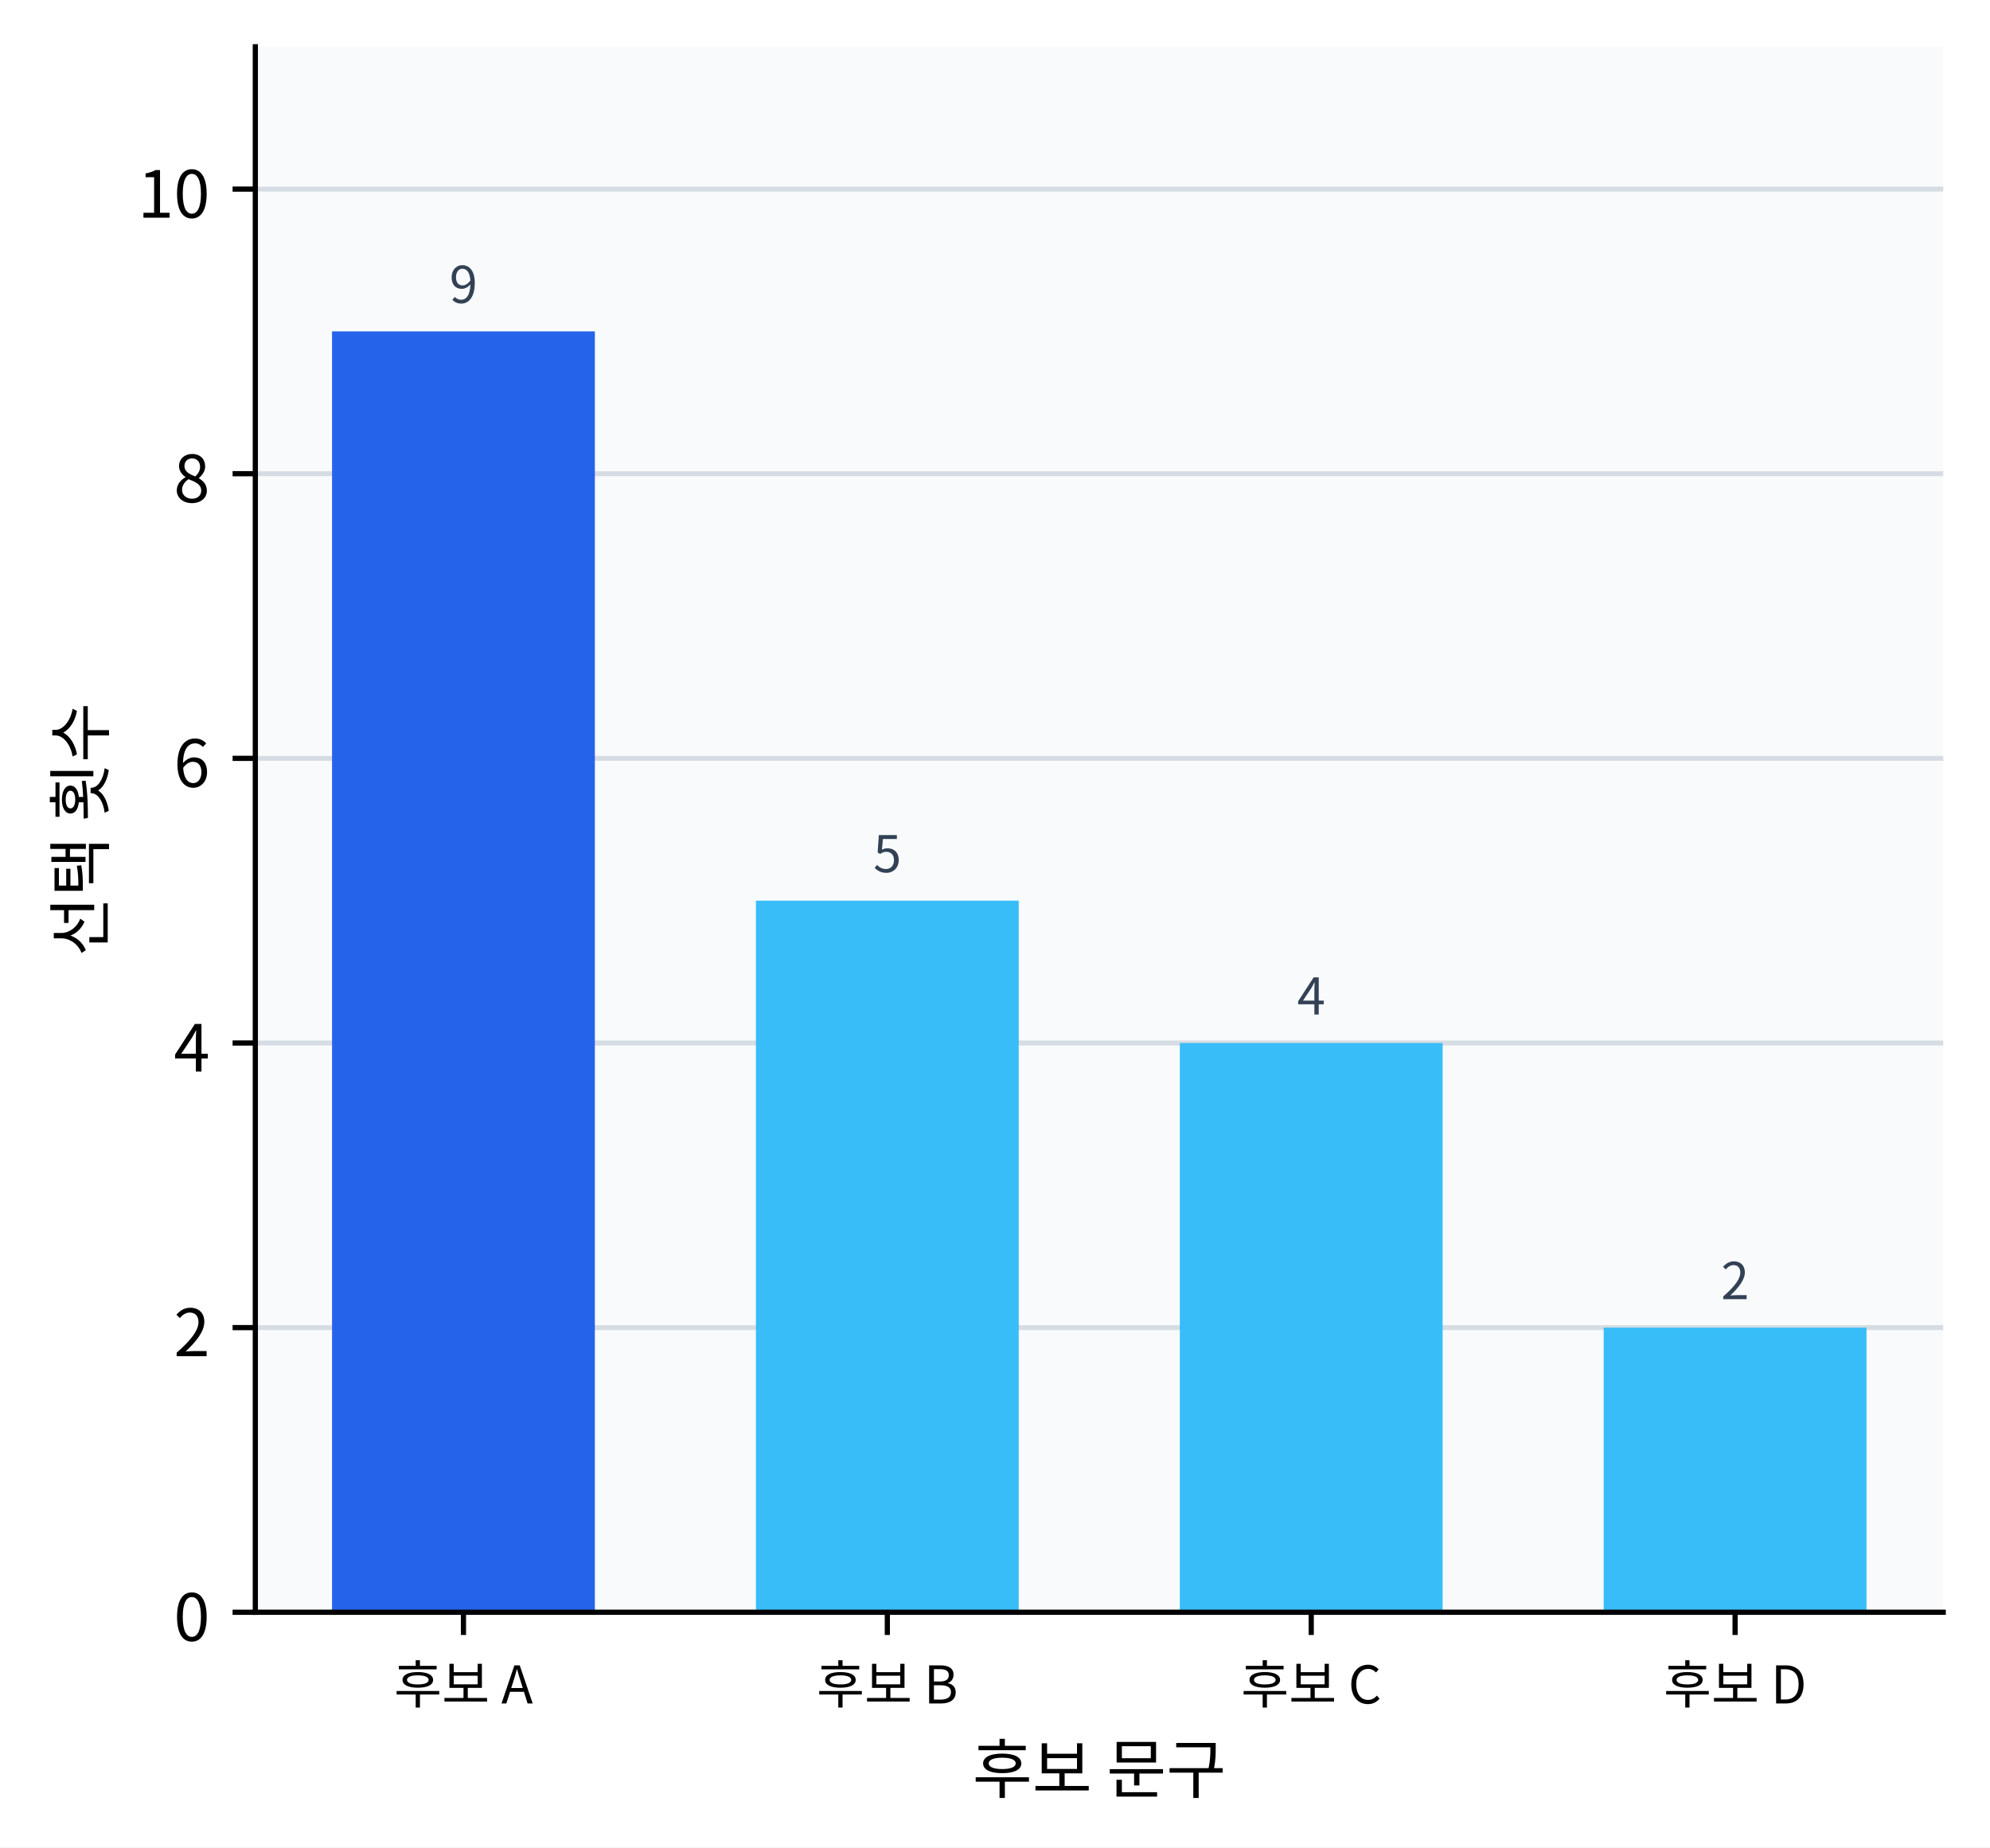
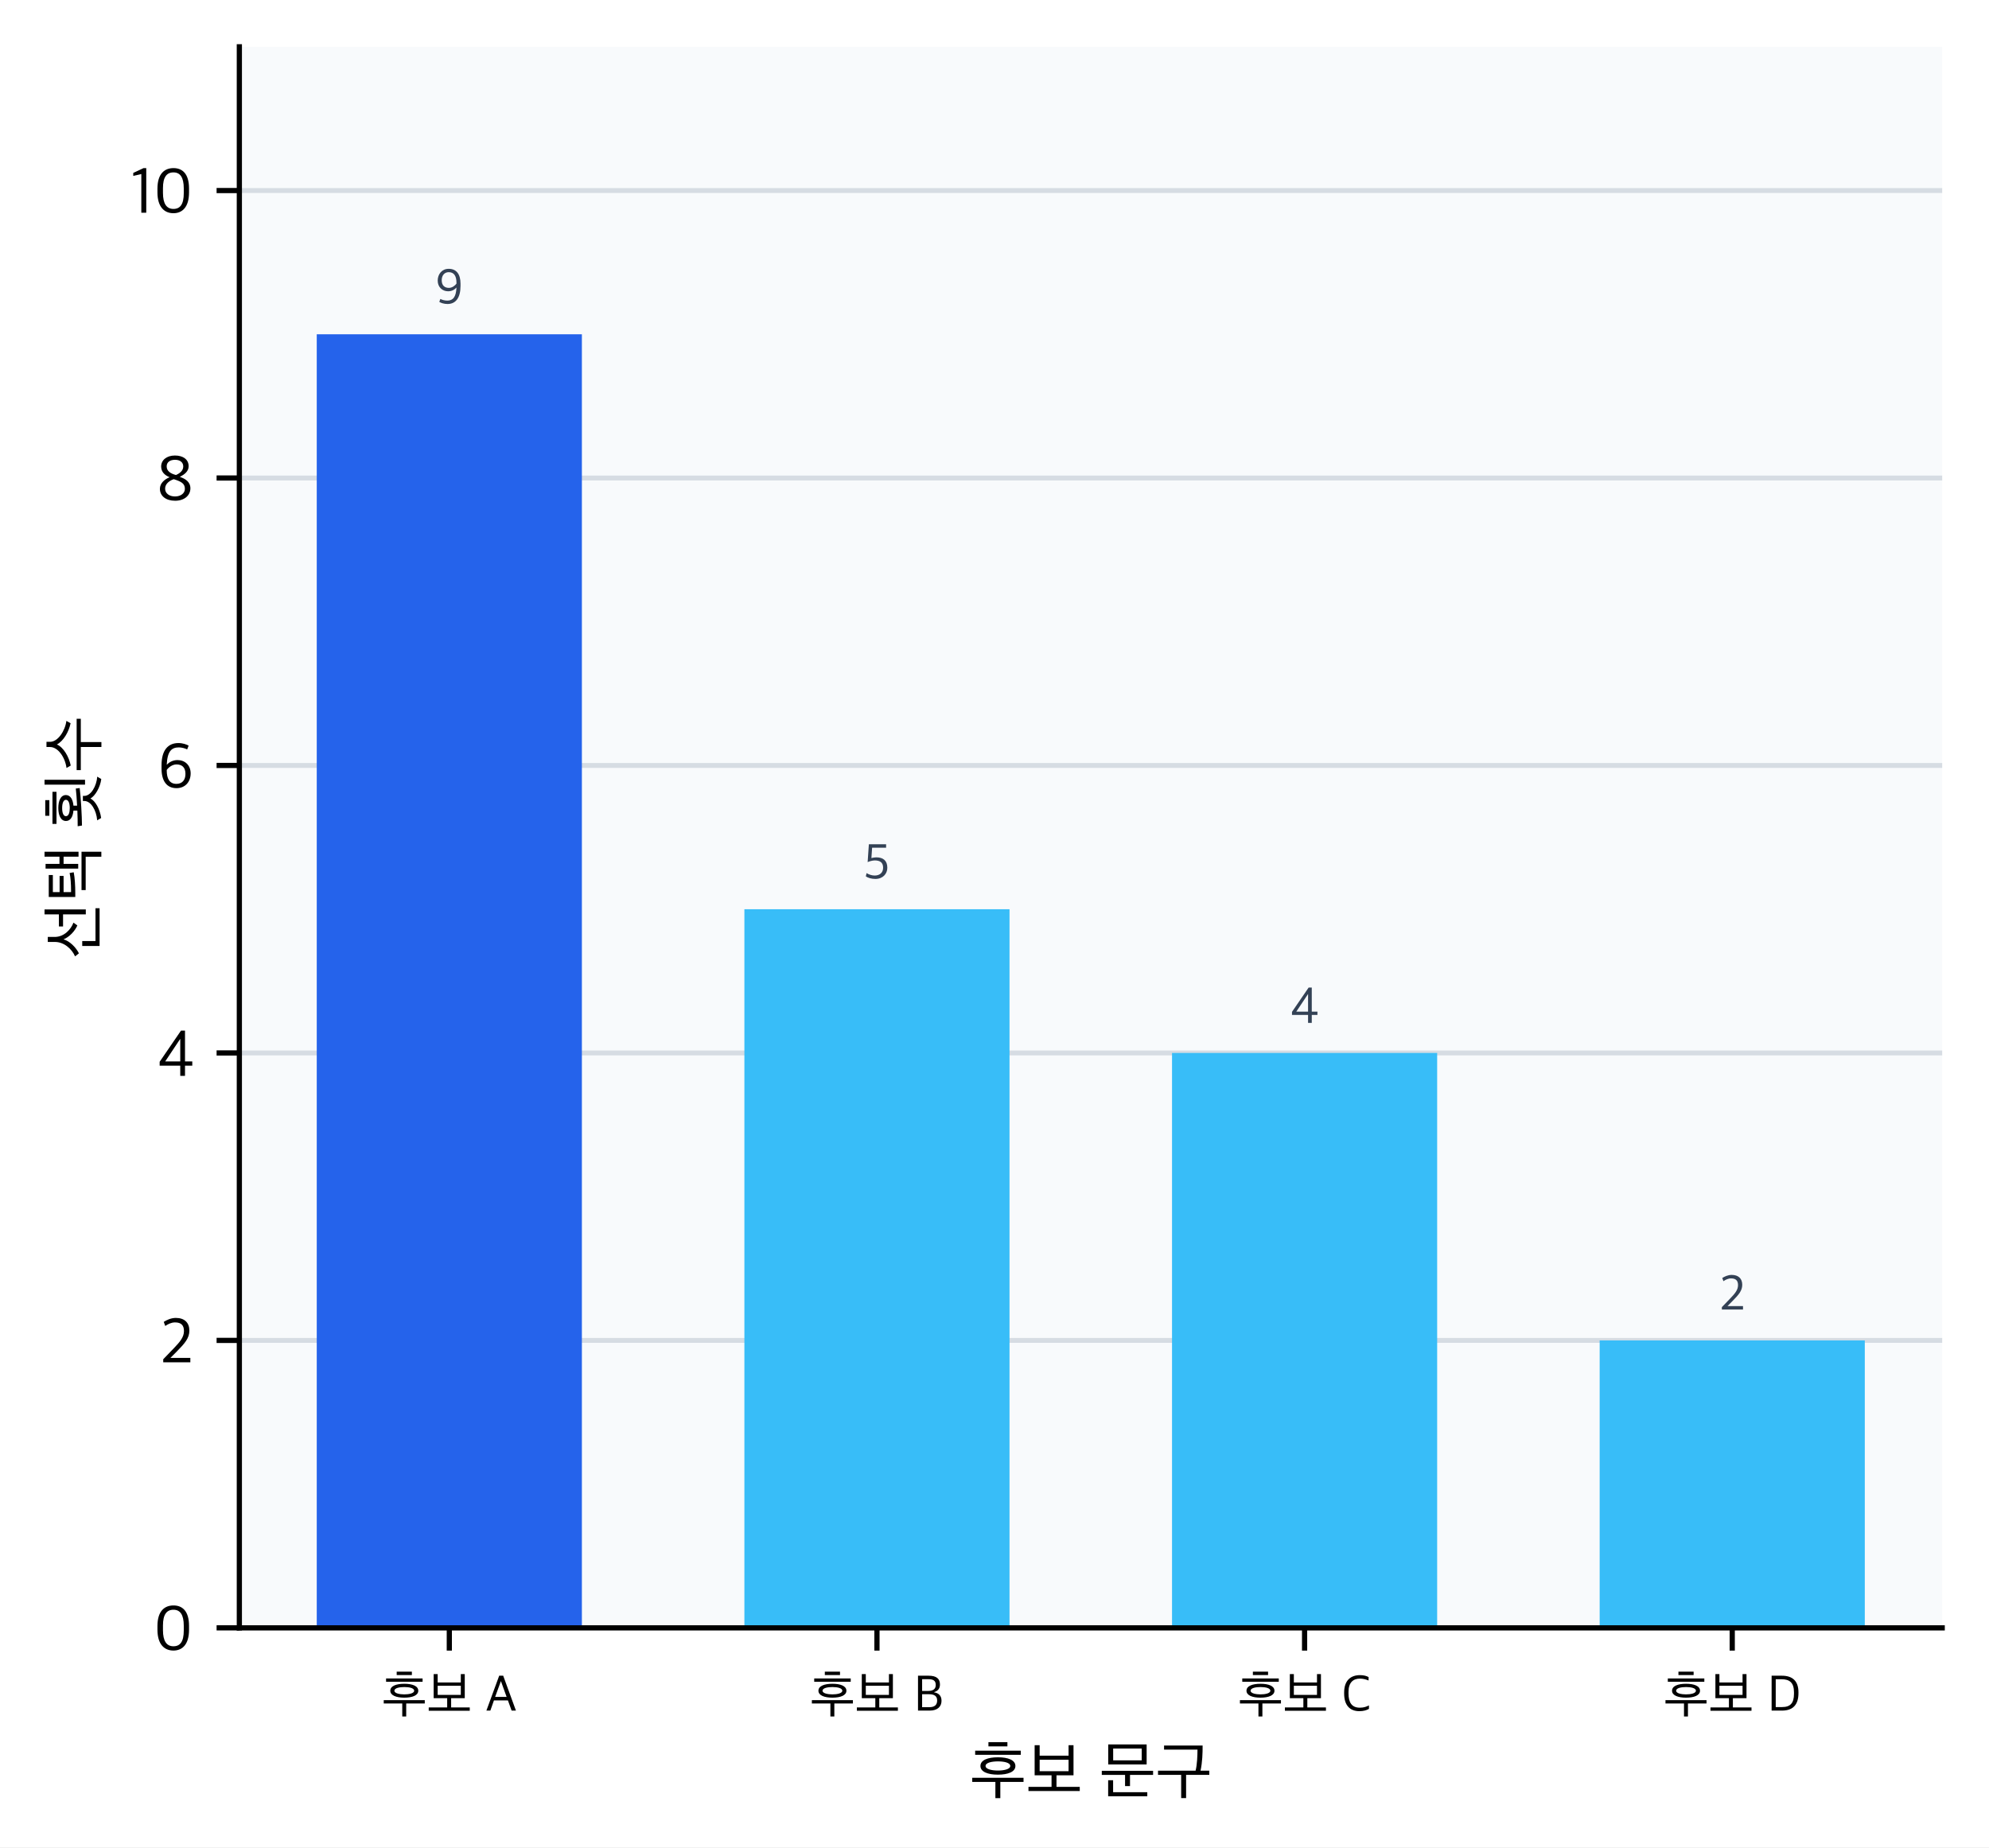
- <svg xmlns="http://www.w3.org/2000/svg" xmlns:xlink="http://www.w3.org/1999/xlink" width="306.3pt" height="284.4pt" viewBox="0 0 306.3 284.4" version="1.1" role="img" aria-labelledby="title desc">
+ <svg xmlns="http://www.w3.org/2000/svg" xmlns:xlink="http://www.w3.org/1999/xlink" width="305.98pt" height="284.2pt" viewBox="0 0 305.98 284.2" version="1.1" role="img" aria-labelledby="title desc">
  <defs>
    <style type="text/css">*{stroke-linejoin: round; stroke-linecap: butt}</style>
  </defs>
  <g id="figure_1">
    <g id="patch_1">
-       <path d="M 0 284.4  L 306.3 284.4  L 306.3 0  L 0 0  z " style="fill: #ffffff" />
+       <path d="M 0 284.2  L 305.98 284.2  L 305.98 0  L 0 0  z " style="fill: #ffffff" />
    </g>
    <g id="axes_1">
      <g id="patch_2">
-         <path d="M 39.3 248.2  L 299.1 248.2  L 299.1 7.2  L 39.3 7.2  z " style="fill: #f8fafc" />
+         <path d="M 36.82 250.45  L 298.78 250.45  L 298.78 7.2  L 36.82 7.2  z " style="fill: #f8fafc" />
      </g>
      <g id="matplotlib.axis_1">
        <g id="xtick_1">
          <g id="line2d_1">
            <defs>
-               <path id="m177e4832fe" d="M 0 0  L 0 3.5  " style="stroke: #000000; stroke-width: 0.8" />
-             </defs>
-             <g>
-               <use xlink:href="#m177e4832fe" x="71.335" y="248.2" style="stroke: #000000; stroke-width: 0.8" />
+               <path id="m995cfcd43c" d="M 0 0  L 0 3.5  " style="stroke: #000000; stroke-width: 0.8" />
+             </defs>
+             <g>
+               <use xlink:href="#m995cfcd43c" x="69.121" y="250.45" style="stroke: #000000; stroke-width: 0.8" />
            </g>
          </g>
          <g id="text_1">
-             <g transform="translate(60.64648 262.24) scale(0.08 -0.08)">
-               <defs>
-                 <path id="NotoSansCJKkr-Regular-e4bf" d="M 2931 3866  C 1754 3866 1050 3520 1050 2899  C 1050 2285 1754 1939 2931 1939  C 4109 1939 4813 2285 4813 2899  C 4813 3520 4109 3866 2931 3866  z M 2931 3462  C 3776 3462 4262 3258 4262 2899  C 4262 2547 3776 2342 2931 2342  C 2086 2342 1600 2547 1600 2899  C 1600 3258 2086 3462 2931 3462  z M 2669 5325  L 2669 4634  L 595 4634  L 595 4198  L 5248 4198  L 5248 4634  L 3194 4634  L 3194 5325  L 2669 5325  z M 320 1536  L 320 1101  L 2669 1101  L 2669 -506  L 3194 -506  L 3194 1101  L 5568 1101  L 5568 1536  L 320 1536  z " transform="scale(0.015625)" />
-                 <path id="NotoSansCJKkr-Regular-caef" d="M 1466 3418  L 4410 3418  L 4410 2355  L 1466 2355  L 1466 3418  z M 934 4883  L 934 1920  L 2669 1920  L 2669 678  L 320 678  L 320 237  L 5568 237  L 5568 678  L 3194 678  L 3194 1920  L 4934 1920  L 4934 4883  L 4410 4883  L 4410 3853  L 1466 3853  L 1466 4883  L 934 4883  z " transform="scale(0.015625)" />
-                 <path id="NotoSansCJKkr-Regular-1" transform="scale(0.015625)" />
-                 <path id="NotoSansCJKkr-Regular-22" d="M 26 0  L 621 0  L 1075 1434  L 2790 1434  L 3238 0  L 3866 0  L 2272 4691  L 1613 4691  L 26 0  z M 1222 1901  L 1453 2624  C 1619 3155 1773 3661 1920 4211  L 1946 4211  C 2099 3667 2246 3155 2419 2624  L 2643 1901  L 1222 1901  z " transform="scale(0.015625)" />
-               </defs>
-               <use xlink:href="#NotoSansCJKkr-Regular-e4bf" />
-               <use xlink:href="#NotoSansCJKkr-Regular-caef" transform="translate(92 0)" />
-               <use xlink:href="#NotoSansCJKkr-Regular-1" transform="translate(184 0)" />
-               <use xlink:href="#NotoSansCJKkr-Regular-22" transform="translate(206.4062 0)" />
+             <g transform="translate(58.7294 263.5138) scale(0.08 -0.08)">
+               <defs>
+                 <path id="AppleSDGothicNeo-Regular-d6c4" d="M 4493 2714  C 4493 3302 3763 3571 2771 3571  C 1786 3571 1050 3302 1050 2714  C 1050 2138 1786 1862 2771 1862  C 3763 1862 4493 2138 4493 2714  z M 3008 -454  L 3008 1146  L 5293 1146  L 5293 1555  L 243 1555  L 243 1146  L 2522 1146  L 2522 -454  L 3008 -454  z M 5024 3814  L 5024 4224  L 531 4224  L 531 3814  L 5024 3814  z M 3987 2714  C 3987 2387 3334 2266 2771 2266  C 2221 2266 1555 2387 1555 2714  C 1555 3059 2221 3168 2771 3168  C 3334 3168 3987 3059 3987 2714  z M 3706 4646  L 3706 5062  L 1837 5062  L 1837 4646  L 3706 4646  z " transform="scale(0.015625)" />
+                 <path id="AppleSDGothicNeo-Regular-bcf4" d="M 4678 1798  L 4678 4762  L 4192 4762  L 4192 3731  L 1344 3731  L 1344 4762  L 851 4762  L 851 1798  L 2515 1798  L 2515 659  L 243 659  L 243 250  L 5293 250  L 5293 659  L 3002 659  L 3002 1798  L 4678 1798  z M 4192 2202  L 1344 2202  L 1344 3328  L 4192 3328  L 4192 2202  z " transform="scale(0.015625)" />
+                 <path id="AppleSDGothicNeo-Regular-20" transform="scale(0.015625)" />
+                 <path id="AppleSDGothicNeo-Regular-41" d="M 122 269  L 608 269  L 1050 1523  L 2771 1523  L 3226 269  L 3757 269  L 2189 4563  L 1696 4563  L 122 269  z M 1901 3885  L 1914 3885  L 2611 1952  L 1197 1952  L 1901 3885  z " transform="scale(0.015625)" />
+               </defs>
+               <use xlink:href="#AppleSDGothicNeo-Regular-d6c4" />
+               <use xlink:href="#AppleSDGothicNeo-Regular-bcf4" x="86.5" />
+               <use xlink:href="#AppleSDGothicNeo-Regular-20" x="173" />
+               <use xlink:href="#AppleSDGothicNeo-Regular-41" x="199.3" />
            </g>
          </g>
        </g>
        <g id="xtick_2">
          <g id="line2d_2">
            <g>
-               <use xlink:href="#m177e4832fe" x="136.578" y="248.2" style="stroke: #000000; stroke-width: 0.8" />
+               <use xlink:href="#m995cfcd43c" x="134.907" y="250.45" style="stroke: #000000; stroke-width: 0.8" />
            </g>
          </g>
          <g id="text_2">
-             <g transform="translate(125.6938 262.24) scale(0.08 -0.08)">
-               <defs>
-                 <path id="NotoSansCJKkr-Regular-23" d="M 646 0  L 2138 0  C 3187 0 3917 454 3917 1376  C 3917 2016 3520 2387 2963 2496  L 2963 2528  C 3405 2669 3648 3078 3648 3546  C 3648 4371 2982 4691 2035 4691  L 646 4691  L 646 0  z M 1235 2701  L 1235 4224  L 1958 4224  C 2694 4224 3066 4019 3066 3469  C 3066 2989 2739 2701 1933 2701  L 1235 2701  z M 1235 474  L 1235 2240  L 2054 2240  C 2880 2240 3334 1978 3334 1395  C 3334 762 2861 474 2054 474  L 1235 474  z " transform="scale(0.015625)" />
-               </defs>
-               <use xlink:href="#NotoSansCJKkr-Regular-e4bf" />
-               <use xlink:href="#NotoSansCJKkr-Regular-caef" transform="translate(92 0)" />
-               <use xlink:href="#NotoSansCJKkr-Regular-1" transform="translate(184 0)" />
-               <use xlink:href="#NotoSansCJKkr-Regular-23" transform="translate(206.4062 0)" />
+             <g transform="translate(124.5917 263.5138) scale(0.08 -0.08)">
+               <defs>
+                 <path id="AppleSDGothicNeo-Regular-42" d="M 550 269  L 1990 269  C 2957 269 3443 768 3443 1478  C 3443 2131 3059 2432 2534 2515  L 2534 2547  C 3040 2694 3251 3034 3251 3482  C 3251 4166 2854 4563 1862 4563  L 550 4563  L 550 269  z M 1056 691  L 1056 2285  L 1907 2285  C 2547 2285 2906 2067 2906 1510  C 2906 960 2579 691 1958 691  L 1056 691  z M 1056 2688  L 1056 4134  L 1824 4134  C 2426 4134 2733 3962 2733 3424  C 2733 2867 2330 2688 1792 2688  L 1056 2688  z " transform="scale(0.015625)" />
+               </defs>
+               <use xlink:href="#AppleSDGothicNeo-Regular-d6c4" />
+               <use xlink:href="#AppleSDGothicNeo-Regular-bcf4" x="86.5" />
+               <use xlink:href="#AppleSDGothicNeo-Regular-20" x="173" />
+               <use xlink:href="#AppleSDGothicNeo-Regular-42" x="199.3" />
            </g>
          </g>
        </g>
        <g id="xtick_3">
          <g id="line2d_3">
            <g>
-               <use xlink:href="#m177e4832fe" x="201.822" y="248.2" style="stroke: #000000; stroke-width: 0.8" />
+               <use xlink:href="#m995cfcd43c" x="200.693" y="250.45" style="stroke: #000000; stroke-width: 0.8" />
            </g>
          </g>
          <g id="text_3">
-             <g transform="translate(191.0137 262.24) scale(0.08 -0.08)">
-               <defs>
-                 <path id="NotoSansCJKkr-Regular-24" d="M 2413 -83  C 3021 -83 3482 160 3853 589  L 3526 966  C 3226 634 2886 435 2438 435  C 1542 435 979 1178 979 2362  C 979 3533 1574 4256 2458 4256  C 2861 4256 3168 4077 3418 3814  L 3738 4198  C 3469 4499 3021 4774 2451 4774  C 1261 4774 371 3859 371 2342  C 371 819 1242 -83 2413 -83  z " transform="scale(0.015625)" />
-               </defs>
-               <use xlink:href="#NotoSansCJKkr-Regular-e4bf" />
-               <use xlink:href="#NotoSansCJKkr-Regular-caef" transform="translate(92 0)" />
-               <use xlink:href="#NotoSansCJKkr-Regular-1" transform="translate(184 0)" />
-               <use xlink:href="#NotoSansCJKkr-Regular-24" transform="translate(206.4062 0)" />
+             <g transform="translate(190.4416 263.5138) scale(0.08 -0.08)">
+               <defs>
+                 <path id="AppleSDGothicNeo-Regular-43" d="M 2182 198  C 2688 198 3078 314 3366 480  L 3366 909  C 3098 774 2778 627 2246 627  C 1261 627 851 1267 851 2368  L 851 2579  C 851 3718 1427 4205 2240 4205  C 2662 4205 2982 4109 3322 3974  L 3322 4397  C 3059 4538 2726 4634 2266 4634  C 1171 4634 314 4032 314 2496  L 314 2368  C 314 915 1024 198 2182 198  z " transform="scale(0.015625)" />
+               </defs>
+               <use xlink:href="#AppleSDGothicNeo-Regular-d6c4" />
+               <use xlink:href="#AppleSDGothicNeo-Regular-bcf4" x="86.5" />
+               <use xlink:href="#AppleSDGothicNeo-Regular-20" x="173" />
+               <use xlink:href="#AppleSDGothicNeo-Regular-43" x="199.3" />
            </g>
          </g>
        </g>
        <g id="xtick_4">
          <g id="line2d_4">
            <g>
-               <use xlink:href="#m177e4832fe" x="267.065" y="248.2" style="stroke: #000000; stroke-width: 0.8" />
+               <use xlink:href="#m995cfcd43c" x="266.48" y="250.45" style="stroke: #000000; stroke-width: 0.8" />
            </g>
          </g>
          <g id="text_4">
-             <g transform="translate(256.0573 262.24) scale(0.08 -0.08)">
-               <defs>
-                 <path id="NotoSansCJKkr-Regular-25" d="M 646 0  L 1843 0  C 3258 0 4026 877 4026 2362  C 4026 3859 3258 4691 1818 4691  L 646 4691  L 646 0  z M 1235 486  L 1235 4211  L 1766 4211  C 2874 4211 3418 3552 3418 2362  C 3418 1178 2874 486 1766 486  L 1235 486  z " transform="scale(0.015625)" />
-               </defs>
-               <use xlink:href="#NotoSansCJKkr-Regular-e4bf" />
-               <use xlink:href="#NotoSansCJKkr-Regular-caef" transform="translate(92 0)" />
-               <use xlink:href="#NotoSansCJKkr-Regular-1" transform="translate(184 0)" />
-               <use xlink:href="#NotoSansCJKkr-Regular-25" transform="translate(206.4062 0)" />
+             <g transform="translate(255.9076 263.5138) scale(0.08 -0.08)">
+               <defs>
+                 <path id="AppleSDGothicNeo-Regular-44" d="M 550 269  L 1830 269  C 3226 269 3853 1056 3853 2406  L 3853 2528  C 3853 3898 3130 4563 1824 4563  L 550 4563  L 550 269  z M 1056 704  L 1056 4128  L 1773 4128  C 2758 4128 3302 3718 3302 2528  L 3302 2336  C 3302 1190 2854 704 1843 704  L 1056 704  z " transform="scale(0.015625)" />
+               </defs>
+               <use xlink:href="#AppleSDGothicNeo-Regular-d6c4" />
+               <use xlink:href="#AppleSDGothicNeo-Regular-bcf4" x="86.5" />
+               <use xlink:href="#AppleSDGothicNeo-Regular-20" x="173" />
+               <use xlink:href="#AppleSDGothicNeo-Regular-44" x="199.3" />
            </g>
          </g>
        </g>
        <g id="text_5">
-           <g transform="translate(149.6797 276) scale(0.1 -0.1)">
-             <defs>
-               <path id="NotoSansCJKkr-Regular-c933" d="M 992 5018  L 992 2989  L 4877 2989  L 4877 5018  L 992 5018  z M 4358 4595  L 4358 3411  L 1510 3411  L 1510 4595  L 4358 4595  z M 314 2336  L 314 1901  L 2714 1901  L 2714 730  L 3238 730  L 3238 1901  L 5562 1901  L 5562 2336  L 314 2336  z M 979 1286  L 979 -371  L 4979 -371  L 4979 64  L 1510 64  L 1510 1286  L 979 1286  z " transform="scale(0.015625)" />
-               <path id="NotoSansCJKkr-Regular-bb67" d="M 320 2432  L 320 1990  L 2656 1990  L 2656 -506  L 3187 -506  L 3187 1990  L 5549 1990  L 5549 2432  L 4704 2432  C 4864 3264 4864 3866 4864 4410  L 4864 4915  L 973 4915  L 973 4486  L 4339 4486  L 4339 4410  C 4339 3872 4339 3258 4160 2432  L 320 2432  z " transform="scale(0.015625)" />
-             </defs>
-             <use xlink:href="#NotoSansCJKkr-Regular-e4bf" />
-             <use xlink:href="#NotoSansCJKkr-Regular-caef" transform="translate(92 0)" />
-             <use xlink:href="#NotoSansCJKkr-Regular-1" transform="translate(184 0)" />
-             <use xlink:href="#NotoSansCJKkr-Regular-c933" transform="translate(206.4062 0)" />
-             <use xlink:href="#NotoSansCJKkr-Regular-bb67" transform="translate(298.4062 0)" />
+           <g transform="translate(149.1855 275.9409) scale(0.1 -0.1)">
+             <defs>
+               <path id="AppleSDGothicNeo-Regular-bb38" d="M 4659 2867  L 4659 4838  L 877 4838  L 877 2867  L 4659 2867  z M 4173 3270  L 1363 3270  L 1363 4435  L 4173 4435  L 4173 3270  z M 3021 736  L 3021 1837  L 5293 1837  L 5293 2240  L 243 2240  L 243 1837  L 2534 1837  L 2534 736  L 3021 736  z M 4723 -269  L 4723 134  L 1357 134  L 1357 1312  L 870 1312  L 870 -269  L 4723 -269  z " transform="scale(0.015625)" />
+               <path id="AppleSDGothicNeo-Regular-ad6c" d="M 4634 4730  L 838 4730  L 838 4326  L 4128 4326  C 4128 3776 4096 2854 3942 2253  L 243 2253  L 243 1843  L 2522 1843  L 2522 -448  L 3008 -448  L 3008 1843  L 5293 1843  L 5293 2253  L 4429 2253  C 4614 3117 4634 3968 4634 4730  z " transform="scale(0.015625)" />
+             </defs>
+             <use xlink:href="#AppleSDGothicNeo-Regular-d6c4" />
+             <use xlink:href="#AppleSDGothicNeo-Regular-bcf4" x="86.5" />
+             <use xlink:href="#AppleSDGothicNeo-Regular-20" x="173" />
+             <use xlink:href="#AppleSDGothicNeo-Regular-bb38" x="199.3" />
+             <use xlink:href="#AppleSDGothicNeo-Regular-ad6c" x="285.8" />
          </g>
        </g>
      </g>
      <g id="matplotlib.axis_2">
        <g id="ytick_1">
          <g id="line2d_5">
-             <path d="M 39.3 248.2  L 299.1 248.2  " clip-path="url(#p500f6b0d3a)" style="fill: none; stroke: #d0d7de; stroke-opacity: 0.85; stroke-width: 0.75; stroke-linecap: square" />
+             <path d="M 36.82 250.45  L 298.78 250.45  " clip-path="url(#pe569ac5faf)" style="fill: none; stroke: #d0d7de; stroke-opacity: 0.85; stroke-width: 0.75; stroke-linecap: square" />
          </g>
          <g id="line2d_6">
            <defs>
-               <path id="ma144eddd85" d="M 0 0  L -3.5 0  " style="stroke: #000000; stroke-width: 0.8" />
-             </defs>
-             <g>
-               <use xlink:href="#ma144eddd85" x="39.3" y="248.2" style="stroke: #000000; stroke-width: 0.8" />
+               <path id="med2b2ea122" d="M 0 0  L -3.5 0  " style="stroke: #000000; stroke-width: 0.8" />
+             </defs>
+             <g>
+               <use xlink:href="#med2b2ea122" x="36.82" y="250.45" style="stroke: #000000; stroke-width: 0.8" />
            </g>
          </g>
          <g id="text_6">
-             <g transform="translate(26.75 252.6) scale(0.1 -0.1)">
-               <defs>
-                 <path id="NotoSansCJKkr-Regular-11" d="M 1779 -83  C 2669 -83 3238 723 3238 2362  C 3238 3987 2669 4774 1779 4774  C 883 4774 320 3987 320 2362  C 320 723 883 -83 1779 -83  z M 1779 390  C 1248 390 883 986 883 2362  C 883 3731 1248 4314 1779 4314  C 2310 4314 2675 3731 2675 2362  C 2675 986 2310 390 1779 390  z " transform="scale(0.015625)" />
-               </defs>
-               <use xlink:href="#NotoSansCJKkr-Regular-11" />
+             <g transform="translate(23.52031 254.2398) scale(0.1 -0.1)">
+               <defs>
+                 <path id="AppleSDGothicNeo-Regular-30" d="M 2022 192  C 2893 192 3558 787 3558 2240  L 3558 2630  C 3558 4122 2867 4634 2029 4634  C 1184 4634 448 4122 448 2605  L 448 2246  C 448 794 1139 192 2022 192  z M 2022 614  C 1350 614 992 1126 992 2195  L 992 2669  C 992 3744 1357 4211 2029 4211  C 2688 4211 3040 3718 3040 2637  L 3040 2163  C 3040 1062 2682 614 2022 614  z " transform="scale(0.015625)" />
+               </defs>
+               <use xlink:href="#AppleSDGothicNeo-Regular-30" />
            </g>
          </g>
        </g>
        <g id="ytick_2">
          <g id="line2d_7">
-             <path d="M 39.3 204.382  L 299.1 204.382  " clip-path="url(#p500f6b0d3a)" style="fill: none; stroke: #d0d7de; stroke-opacity: 0.85; stroke-width: 0.75; stroke-linecap: square" />
+             <path d="M 36.82 206.223  L 298.78 206.223  " clip-path="url(#pe569ac5faf)" style="fill: none; stroke: #d0d7de; stroke-opacity: 0.85; stroke-width: 0.75; stroke-linecap: square" />
          </g>
          <g id="line2d_8">
            <g>
-               <use xlink:href="#ma144eddd85" x="39.3" y="204.382" style="stroke: #000000; stroke-width: 0.8" />
+               <use xlink:href="#med2b2ea122" x="36.82" y="206.223" style="stroke: #000000; stroke-width: 0.8" />
            </g>
          </g>
          <g id="text_7">
-             <g transform="translate(26.75 208.7818) scale(0.1 -0.1)">
-               <defs>
-                 <path id="NotoSansCJKkr-Regular-13" d="M 282 0  L 3232 0  L 3232 506  L 1933 506  C 1696 506 1408 480 1165 461  C 2266 1504 3008 2458 3008 3398  C 3008 4230 2477 4774 1638 4774  C 1043 4774 634 4506 256 4090  L 595 3757  C 858 4070 1184 4301 1568 4301  C 2150 4301 2432 3910 2432 3373  C 2432 2566 1754 1632 282 346  L 282 0  z " transform="scale(0.015625)" />
-               </defs>
-               <use xlink:href="#NotoSansCJKkr-Regular-13" />
+             <g transform="translate(24.49063 210.0126) scale(0.1 -0.1)">
+               <defs>
+                 <path id="AppleSDGothicNeo-Regular-32" d="M 397 269  L 3066 269  L 3066 704  L 1107 704  L 1779 1382  C 2522 2138 2970 2650 2970 3392  C 2970 4160 2502 4640 1638 4640  C 1152 4640 717 4422 448 4250  L 595 3846  C 845 4019 1190 4198 1555 4198  C 2163 4198 2438 3917 2438 3347  C 2438 2733 2029 2266 1421 1632  L 397 570  L 397 269  z " transform="scale(0.015625)" />
+               </defs>
+               <use xlink:href="#AppleSDGothicNeo-Regular-32" />
            </g>
          </g>
        </g>
        <g id="ytick_3">
          <g id="line2d_9">
-             <path d="M 39.3 160.564  L 299.1 160.564  " clip-path="url(#p500f6b0d3a)" style="fill: none; stroke: #d0d7de; stroke-opacity: 0.85; stroke-width: 0.75; stroke-linecap: square" />
+             <path d="M 36.82 161.995  L 298.78 161.995  " clip-path="url(#pe569ac5faf)" style="fill: none; stroke: #d0d7de; stroke-opacity: 0.85; stroke-width: 0.75; stroke-linecap: square" />
          </g>
          <g id="line2d_10">
            <g>
-               <use xlink:href="#ma144eddd85" x="39.3" y="160.564" style="stroke: #000000; stroke-width: 0.8" />
+               <use xlink:href="#med2b2ea122" x="36.82" y="161.995" style="stroke: #000000; stroke-width: 0.8" />
            </g>
          </g>
          <g id="text_8">
-             <g transform="translate(26.75 164.9636) scale(0.1 -0.1)">
-               <defs>
-                 <path id="NotoSansCJKkr-Regular-15" d="M 2176 0  L 2726 0  L 2726 1293  L 3354 1293  L 3354 1760  L 2726 1760  L 2726 4691  L 2080 4691  L 128 1677  L 128 1293  L 2176 1293  L 2176 0  z M 2176 1760  L 736 1760  L 1805 3360  C 1939 3590 2067 3827 2182 4051  L 2208 4051  C 2195 3814 2176 3430 2176 3200  L 2176 1760  z " transform="scale(0.015625)" />
-               </defs>
-               <use xlink:href="#NotoSansCJKkr-Regular-15" />
+             <g transform="translate(24.27031 165.7853) scale(0.1 -0.1)">
+               <defs>
+                 <path id="AppleSDGothicNeo-Regular-34" d="M 2214 166  L 2682 166  L 2682 1171  L 3398 1171  L 3398 1587  L 2682 1587  L 2682 4621  L 2285 4621  L 186 1555  L 186 1171  L 2214 1171  L 2214 166  z M 730 1587  L 2214 3814  L 2214 1587  L 730 1587  z " transform="scale(0.015625)" />
+               </defs>
+               <use xlink:href="#AppleSDGothicNeo-Regular-34" />
            </g>
          </g>
        </g>
        <g id="ytick_4">
          <g id="line2d_11">
-             <path d="M 39.3 116.745  L 299.1 116.745  " clip-path="url(#p500f6b0d3a)" style="fill: none; stroke: #d0d7de; stroke-opacity: 0.85; stroke-width: 0.75; stroke-linecap: square" />
+             <path d="M 36.82 117.768  L 298.78 117.768  " clip-path="url(#pe569ac5faf)" style="fill: none; stroke: #d0d7de; stroke-opacity: 0.85; stroke-width: 0.75; stroke-linecap: square" />
          </g>
          <g id="line2d_12">
            <g>
-               <use xlink:href="#ma144eddd85" x="39.3" y="116.745" style="stroke: #000000; stroke-width: 0.8" />
+               <use xlink:href="#med2b2ea122" x="36.82" y="117.768" style="stroke: #000000; stroke-width: 0.8" />
            </g>
          </g>
          <g id="text_9">
-             <g transform="translate(26.75 121.1455) scale(0.1 -0.1)">
-               <defs>
-                 <path id="NotoSansCJKkr-Regular-17" d="M 1926 -83  C 2656 -83 3277 531 3277 1440  C 3277 2426 2765 2912 1971 2912  C 1606 2912 1197 2701 909 2349  C 934 3802 1466 4294 2118 4294  C 2400 4294 2682 4154 2861 3936  L 3194 4294  C 2931 4576 2579 4774 2093 4774  C 1184 4774 358 4077 358 2240  C 358 691 1030 -83 1926 -83  z M 922 1882  C 1229 2317 1587 2477 1875 2477  C 2445 2477 2720 2074 2720 1440  C 2720 800 2374 378 1926 378  C 1338 378 986 909 922 1882  z " transform="scale(0.015625)" />
-               </defs>
-               <use xlink:href="#NotoSansCJKkr-Regular-17" />
+             <g transform="translate(24.27969 121.558) scale(0.1 -0.1)">
+               <defs>
+                 <path id="AppleSDGothicNeo-Regular-36" d="M 1837 192  C 2707 192 3232 826 3232 1645  C 3232 2464 2656 2957 1939 2957  C 1459 2957 1107 2733 877 2496  C 941 3834 1350 4205 2080 4205  C 2355 4205 2733 4096 2886 4006  L 3034 4378  C 2854 4486 2458 4634 2029 4634  C 1037 4634 365 3968 365 2451  L 365 2118  C 365 896 877 192 1837 192  z M 1830 614  C 1146 614 877 1139 877 1939  L 877 1984  C 1056 2240 1427 2528 1837 2528  C 2355 2528 2720 2266 2720 1594  C 2720 979 2387 614 1830 614  z " transform="scale(0.015625)" />
+               </defs>
+               <use xlink:href="#AppleSDGothicNeo-Regular-36" />
            </g>
          </g>
        </g>
        <g id="ytick_5">
          <g id="line2d_13">
-             <path d="M 39.3 72.927  L 299.1 72.927  " clip-path="url(#p500f6b0d3a)" style="fill: none; stroke: #d0d7de; stroke-opacity: 0.85; stroke-width: 0.75; stroke-linecap: square" />
+             <path d="M 36.82 73.541  L 298.78 73.541  " clip-path="url(#pe569ac5faf)" style="fill: none; stroke: #d0d7de; stroke-opacity: 0.85; stroke-width: 0.75; stroke-linecap: square" />
          </g>
          <g id="line2d_14">
            <g>
-               <use xlink:href="#ma144eddd85" x="39.3" y="72.927" style="stroke: #000000; stroke-width: 0.8" />
+               <use xlink:href="#med2b2ea122" x="36.82" y="73.541" style="stroke: #000000; stroke-width: 0.8" />
            </g>
          </g>
          <g id="text_10">
-             <g transform="translate(26.75 77.32727) scale(0.1 -0.1)">
-               <defs>
-                 <path id="NotoSansCJKkr-Regular-19" d="M 1792 -83  C 2669 -83 3258 448 3258 1126  C 3258 1773 2880 2125 2470 2362  L 2470 2394  C 2746 2611 3091 3034 3091 3526  C 3091 4250 2605 4762 1805 4762  C 1075 4762 518 4282 518 3571  C 518 3078 813 2726 1152 2490  L 1152 2464  C 723 2234 294 1792 294 1165  C 294 442 922 -83 1792 -83  z M 2112 2547  C 1555 2765 1050 3014 1050 3571  C 1050 4026 1363 4326 1798 4326  C 2298 4326 2592 3962 2592 3494  C 2592 3149 2426 2829 2112 2547  z M 1798 352  C 1235 352 813 717 813 1216  C 813 1664 1082 2035 1459 2278  C 2125 2010 2701 1779 2701 1146  C 2701 678 2342 352 1798 352  z " transform="scale(0.015625)" />
-               </defs>
-               <use xlink:href="#NotoSansCJKkr-Regular-19" />
+             <g transform="translate(24.07031 77.33075) scale(0.1 -0.1)">
+               <defs>
+                 <path id="AppleSDGothicNeo-Regular-38" d="M 1837 186  C 2765 186 3341 723 3341 1408  C 3341 2054 2829 2362 2298 2534  C 2739 2765 3168 3066 3168 3584  C 3168 4250 2624 4640 1818 4640  C 992 4640 461 4179 461 3558  C 461 3008 838 2682 1299 2502  C 826 2317 339 1926 339 1363  C 339 659 922 186 1837 186  z M 1830 608  C 1261 608 851 909 851 1382  C 851 1856 1280 2163 1702 2310  C 2445 2074 2797 1882 2797 1357  C 2797 915 2381 608 1830 608  z M 1920 2720  C 1350 2867 1005 3130 1005 3571  C 1005 3981 1331 4218 1824 4218  C 2355 4218 2637 3942 2637 3565  C 2637 3155 2323 2899 1920 2720  z " transform="scale(0.015625)" />
+               </defs>
+               <use xlink:href="#AppleSDGothicNeo-Regular-38" />
            </g>
          </g>
        </g>
        <g id="ytick_6">
          <g id="line2d_15">
-             <path d="M 39.3 29.109  L 299.1 29.109  " clip-path="url(#p500f6b0d3a)" style="fill: none; stroke: #d0d7de; stroke-opacity: 0.85; stroke-width: 0.75; stroke-linecap: square" />
+             <path d="M 36.82 29.314  L 298.78 29.314  " clip-path="url(#pe569ac5faf)" style="fill: none; stroke: #d0d7de; stroke-opacity: 0.85; stroke-width: 0.75; stroke-linecap: square" />
          </g>
          <g id="line2d_16">
            <g>
-               <use xlink:href="#ma144eddd85" x="39.3" y="29.109" style="stroke: #000000; stroke-width: 0.8" />
+               <use xlink:href="#med2b2ea122" x="36.82" y="29.314" style="stroke: #000000; stroke-width: 0.8" />
            </g>
          </g>
          <g id="text_11">
-             <g transform="translate(21.2 33.50909) scale(0.1 -0.1)">
-               <defs>
-                 <path id="NotoSansCJKkr-Regular-12" d="M 563 0  L 3136 0  L 3136 486  L 2195 486  L 2195 4691  L 1747 4691  C 1491 4544 1190 4435 774 4358  L 774 3987  L 1613 3987  L 1613 486  L 563 486  L 563 0  z " transform="scale(0.015625)" />
-               </defs>
-               <use xlink:href="#NotoSansCJKkr-Regular-12" />
-               <use xlink:href="#NotoSansCJKkr-Regular-11" transform="translate(55.5 0)" />
+             <g transform="translate(19.95 33.10348) scale(0.1 -0.1)">
+               <defs>
+                 <path id="AppleSDGothicNeo-Regular-31" d="M 1146 243  L 1632 243  L 1632 4634  L 1363 4634  L 352 4160  L 352 3866  L 1146 4051  L 1146 243  z " transform="scale(0.015625)" />
+               </defs>
+               <use xlink:href="#AppleSDGothicNeo-Regular-31" />
+               <use xlink:href="#AppleSDGothicNeo-Regular-30" x="35.7" />
            </g>
          </g>
        </g>
        <g id="text_12">
-           <g transform="translate(16 147.2203) rotate(-90) scale(0.1 -0.1)">
-             <defs>
-               <path id="NotoSansCJKkr-Regular-cf1b" d="M 4550 5286  L 4550 3930  L 3290 3930  L 3290 3488  L 4550 3488  L 4550 960  L 5082 960  L 5082 5286  L 4550 5286  z M 1773 4941  L 1773 4230  C 1773 3341 1190 2528 326 2208  L 608 1786  C 1286 2054 1798 2605 2042 3296  C 2291 2669 2784 2170 3418 1920  L 3706 2336  C 2867 2643 2298 3405 2298 4211  L 2298 4941  L 1773 4941  z M 1363 1440  L 1363 -371  L 5216 -371  L 5216 64  L 1894 64  L 1894 1440  L 1363 1440  z " transform="scale(0.015625)" />
-               <path id="NotoSansCJKkr-Regular-ded8" d="M 1318 1478  L 1318 1043  L 4672 1043  L 4672 -499  L 5197 -499  L 5197 1478  L 1318 1478  z M 570 4870  L 570 2080  L 934 2080  C 1862 2080 2413 2106 3085 2240  L 3027 2675  C 2426 2554 1901 2522 1082 2522  L 1082 3302  L 2739 3302  L 2739 3718  L 1082 3718  L 1082 4435  L 2803 4435  L 2803 4870  L 570 4870  z M 3411 5178  L 3411 1818  L 3910 1818  L 3910 3347  L 4691 3347  L 4691 1779  L 5197 1779  L 5197 5286  L 4691 5286  L 4691 3782  L 3910 3782  L 3910 5178  L 3411 5178  z " transform="scale(0.015625)" />
-               <path id="NotoSansCJKkr-Regular-e49a" d="M 4525 5293  L 4525 1043  L 5056 1043  L 5056 5293  L 4525 5293  z M 2234 3770  C 2758 3770 3104 3597 3104 3302  C 3104 3008 2758 2829 2234 2829  C 1709 2829 1363 3008 1363 3302  C 1363 3597 1709 3770 2234 3770  z M 1965 5331  L 1965 4774  L 538 4774  L 538 4378  L 3923 4378  L 3923 4774  L 2496 4774  L 2496 5331  L 1965 5331  z M 422 1581  C 1459 1581 2842 1600 4096 1805  L 4058 2182  C 3558 2112 3027 2074 2496 2048  L 2496 2477  C 3174 2534 3610 2842 3610 3302  C 3610 3821 3059 4141 2234 4141  C 1402 4141 858 3821 858 3302  C 858 2842 1286 2541 1965 2477  L 1965 2022  C 1389 2003 832 2003 346 2003  L 422 1581  z M 2861 1312  L 2861 1248  C 2861 570 1990 58 934 -70  L 1126 -474  C 2003 -352 2784 6 3130 576  C 3475 6 4256 -352 5139 -474  L 5325 -70  C 4269 58 3398 570 3398 1248  L 3398 1312  L 2861 1312  z " transform="scale(0.015625)" />
-               <path id="NotoSansCJKkr-Regular-d013" d="M 2662 5088  L 2662 4762  C 2662 3942 1645 3245 589 3091  L 800 2662  C 1702 2810 2573 3309 2944 4013  C 3315 3309 4179 2810 5082 2662  L 5293 3091  C 4243 3245 3213 3955 3213 4762  L 3213 5088  L 2662 5088  z M 320 2035  L 320 1594  L 2662 1594  L 2662 -499  L 3187 -499  L 3187 1594  L 5549 1594  L 5549 2035  L 320 2035  z " transform="scale(0.015625)" />
-             </defs>
-             <use xlink:href="#NotoSansCJKkr-Regular-cf1b" />
-             <use xlink:href="#NotoSansCJKkr-Regular-ded8" transform="translate(92 0)" />
-             <use xlink:href="#NotoSansCJKkr-Regular-1" transform="translate(184 0)" />
-             <use xlink:href="#NotoSansCJKkr-Regular-e49a" transform="translate(206.4062 0)" />
-             <use xlink:href="#NotoSansCJKkr-Regular-d013" transform="translate(298.4062 0)" />
+           <g transform="translate(14.89062 147.4398) rotate(-90) scale(0.1 -0.1)">
+             <defs>
+               <path id="AppleSDGothicNeo-Regular-c120" d="M 4813 1082  L 4813 5146  L 4326 5146  L 4326 3731  L 3136 3731  L 3136 3322  L 4326 3322  L 4326 1082  L 4813 1082  z M 4934 -275  L 4934 128  L 1702 128  L 1702 1434  L 1216 1434  L 1216 -275  L 4934 -275  z M 3514 2298  C 2854 2541 2106 3213 2106 4147  L 2106 4826  L 1613 4826  L 1613 4128  C 1613 3226 934 2464 192 2138  L 493 1760  C 1101 2067 1702 2675 1869 3277  C 2106 2688 2675 2163 3238 1914  L 3514 2298  z " transform="scale(0.015625)" />
+               <path id="AppleSDGothicNeo-Regular-d0dd" d="M 4960 1798  L 4960 5146  L 4474 5146  L 4474 3674  L 3763 3674  L 3763 5043  L 3296 5043  L 3296 1830  L 3763 1830  L 3763 3270  L 4474 3270  L 4474 1798  L 4960 1798  z M 986 2534  L 986 3270  L 2579 3270  L 2579 3661  L 986 3661  L 986 4326  L 2669 4326  L 2669 4730  L 506 4730  L 506 2118  L 864 2118  C 1632 2118 2387 2163 2938 2272  L 2867 2675  C 2432 2579 1786 2534 1146 2534  L 986 2534  z M 1184 1504  L 1184 1094  L 4467 1094  L 4467 -448  L 4960 -448  L 4960 1504  L 1184 1504  z " transform="scale(0.015625)" />
+               <path id="AppleSDGothicNeo-Regular-d69f" d="M 3322 3040  C 3322 3558 2746 3789 2042 3789  C 1344 3789 768 3552 768 3034  C 768 2579 1210 2349 1792 2298  L 1792 1914  C 1222 1888 659 1882 250 1882  L 320 1459  C 691 1459 1549 1491 2176 1530  C 2854 1568 3565 1632 4013 1683  L 3962 2067  C 3597 2022 2925 1971 2278 1939  L 2278 2298  C 2867 2349 3322 2586 3322 3040  z M 5133 -45  C 4205 26 3238 570 3238 1235  L 3238 1370  L 2739 1370  L 2739 1235  C 2739 570 1818 38 832 -38  L 1062 -429  C 1965 -307 2758 160 2982 627  C 3232 160 4090 -339 4896 -442  L 5133 -45  z M 4826 1158  L 4826 5146  L 4346 5146  L 4346 1158  L 4826 1158  z M 3642 3968  L 3642 4365  L 480 4365  L 480 3968  L 3642 3968  z M 2854 3040  C 2854 2778 2490 2662 2042 2662  C 1594 2662 1242 2771 1242 3040  C 1242 3296 1587 3411 2042 3411  C 2490 3411 2854 3296 2854 3040  z M 2822 4672  L 2822 5075  L 1280 5075  L 1280 4672  L 2822 4672  z " transform="scale(0.015625)" />
+               <path id="AppleSDGothicNeo-Regular-c218" d="M 3002 -454  L 3002 1574  L 5293 1574  L 5293 1984  L 243 1984  L 243 1574  L 2515 1574  L 2515 -454  L 3002 -454  z M 5088 2995  C 4102 3117 3027 3834 3027 4595  L 3027 4954  L 2515 4954  L 2515 4595  C 2515 3834 1530 3123 454 2982  L 691 2566  C 1542 2733 2496 3277 2765 3930  C 3104 3277 4019 2752 4858 2579  L 5088 2995  z " transform="scale(0.015625)" />
+             </defs>
+             <use xlink:href="#AppleSDGothicNeo-Regular-c120" />
+             <use xlink:href="#AppleSDGothicNeo-Regular-d0dd" x="86.5" />
+             <use xlink:href="#AppleSDGothicNeo-Regular-20" x="173" />
+             <use xlink:href="#AppleSDGothicNeo-Regular-d69f" x="199.3" />
+             <use xlink:href="#AppleSDGothicNeo-Regular-c218" x="285.8" />
          </g>
        </g>
      </g>
      <g id="patch_3">
-         <path d="M 51.109 248.2  L 91.56 248.2  L 91.56 51.018  L 51.109 51.018  z " clip-path="url(#p500f6b0d3a)" style="fill: #2563eb" />
+         <path d="M 48.728 250.45  L 89.515 250.45  L 89.515 51.427  L 48.728 51.427  z " clip-path="url(#pe569ac5faf)" style="fill: #2563eb" />
      </g>
      <g id="patch_4">
-         <path d="M 116.353 248.2  L 156.804 248.2  L 156.804 138.655  L 116.353 138.655  z " clip-path="url(#p500f6b0d3a)" style="fill: #38bdf8" />
+         <path d="M 114.514 250.45  L 155.301 250.45  L 155.301 139.882  L 114.514 139.882  z " clip-path="url(#pe569ac5faf)" style="fill: #38bdf8" />
      </g>
      <g id="patch_5">
-         <path d="M 181.596 248.2  L 222.047 248.2  L 222.047 160.564  L 181.596 160.564  z " clip-path="url(#p500f6b0d3a)" style="fill: #38bdf8" />
+         <path d="M 180.3 250.45  L 221.087 250.45  L 221.087 161.995  L 180.3 161.995  z " clip-path="url(#pe569ac5faf)" style="fill: #38bdf8" />
      </g>
      <g id="patch_6">
-         <path d="M 246.84 248.2  L 287.291 248.2  L 287.291 204.382  L 246.84 204.382  z " clip-path="url(#p500f6b0d3a)" style="fill: #38bdf8" />
+         <path d="M 246.086 250.45  L 286.873 250.45  L 286.873 206.223  L 246.086 206.223  z " clip-path="url(#pe569ac5faf)" style="fill: #38bdf8" />
      </g>
      <g id="patch_7">
-         <path d="M 39.3 248.2  L 39.3 7.2  " style="fill: none; stroke: #000000; stroke-width: 0.8; stroke-linejoin: miter; stroke-linecap: square" />
+         <path d="M 36.82 250.45  L 36.82 7.2  " style="fill: none; stroke: #000000; stroke-width: 0.8; stroke-linejoin: miter; stroke-linecap: square" />
      </g>
      <g id="patch_8">
-         <path d="M 39.3 248.2  L 299.1 248.2  " style="fill: none; stroke: #000000; stroke-width: 0.8; stroke-linejoin: miter; stroke-linecap: square" />
+         <path d="M 36.82 250.45  L 298.78 250.45  " style="fill: none; stroke: #000000; stroke-width: 0.8; stroke-linejoin: miter; stroke-linecap: square" />
      </g>
      <g id="text_13">
-         <g style="fill: #334155" transform="translate(69.17011 46.63636) scale(0.078 -0.078)">
+         <g style="fill: #334155" transform="translate(66.96043 47.00455) scale(0.078 -0.078)">
          <defs>
-             <path id="NotoSansCJKkr-Regular-1a" d="M 1504 -83  C 2381 -83 3206 646 3206 2547  C 3206 4038 2528 4774 1626 4774  C 896 4774 282 4166 282 3251  C 282 2285 794 1779 1574 1779  C 1965 1779 2368 2003 2656 2349  C 2611 896 2086 403 1485 403  C 1178 403 896 538 691 762  L 371 397  C 634 122 992 -83 1504 -83  z M 2650 2842  C 2336 2394 1984 2214 1670 2214  C 1114 2214 832 2624 832 3251  C 832 3898 1178 4320 1632 4320  C 2227 4320 2586 3808 2650 2842  z " transform="scale(0.015625)" />
+             <path id="AppleSDGothicNeo-Regular-39" d="M 1696 4634  C 826 4634 307 3949 307 3142  C 307 2323 896 1798 1619 1798  C 2093 1798 2445 2010 2675 2272  C 2630 1069 2227 621 1523 621  C 1178 621 832 723 646 832  L 506 461  C 704 326 1107 192 1549 192  C 2586 192 3187 979 3187 2477  L 3187 2758  C 3187 3974 2656 4634 1696 4634  z M 1702 4211  C 2387 4211 2675 3686 2675 2886  L 2675 2765  C 2496 2515 2131 2227 1722 2227  C 1203 2227 813 2515 813 3187  C 813 3782 1146 4211 1702 4211  z " transform="scale(0.015625)" />
          </defs>
-           <use xlink:href="#NotoSansCJKkr-Regular-1a" />
+           <use xlink:href="#AppleSDGothicNeo-Regular-39" />
        </g>
      </g>
      <g id="text_14">
-         <g style="fill: #334155" transform="translate(134.4137 134.2727) scale(0.078 -0.078)">
+         <g style="fill: #334155" transform="translate(132.961 135.4591) scale(0.078 -0.078)">
          <defs>
-             <path id="NotoSansCJKkr-Regular-16" d="M 1677 -83  C 2464 -83 3213 499 3213 1523  C 3213 2560 2573 3021 1798 3021  C 1517 3021 1306 2950 1094 2835  L 1216 4192  L 2982 4192  L 2982 4691  L 704 4691  L 550 2502  L 864 2304  C 1133 2483 1331 2579 1645 2579  C 2234 2579 2618 2182 2618 1510  C 2618 826 2176 403 1619 403  C 1075 403 730 653 467 922  L 173 538  C 493 224 941 -83 1677 -83  z " transform="scale(0.015625)" />
+             <path id="AppleSDGothicNeo-Regular-35" d="M 1395 192  C 2342 192 2906 838 2906 1606  C 2906 2509 2374 2918 1510 2918  C 1331 2918 1069 2874 896 2829  L 986 4134  L 2752 4134  L 2752 4570  L 576 4570  L 422 2317  C 621 2406 1024 2528 1318 2528  C 1990 2528 2374 2266 2374 1613  C 2374 1005 1978 621 1299 621  C 947 621 525 768 288 928  L 192 518  C 448 333 896 192 1395 192  z " transform="scale(0.015625)" />
          </defs>
-           <use xlink:href="#NotoSansCJKkr-Regular-16" />
+           <use xlink:href="#AppleSDGothicNeo-Regular-35" />
        </g>
      </g>
      <g id="text_15">
-         <g style="fill: #334155" transform="translate(199.6573 156.1818) scale(0.078 -0.078)">
-           <use xlink:href="#NotoSansCJKkr-Regular-15" />
+         <g style="fill: #334155" transform="translate(198.5289 157.5727) scale(0.078 -0.078)">
+           <use xlink:href="#AppleSDGothicNeo-Regular-34" />
        </g>
      </g>
      <g id="text_16">
-         <g style="fill: #334155" transform="translate(264.9009 200) scale(0.078 -0.078)">
-           <use xlink:href="#NotoSansCJKkr-Regular-13" />
+         <g style="fill: #334155" transform="translate(264.4009 201.8) scale(0.078 -0.078)">
+           <use xlink:href="#AppleSDGothicNeo-Regular-32" />
        </g>
      </g>
    </g>
  </g>
  <defs>
-     <clipPath id="p500f6b0d3a">
-       <rect x="39.3" y="7.2" width="259.8" height="241" />
+     <clipPath id="pe569ac5faf">
+       <rect x="36.82" y="7.2" width="261.96" height="243.25" />
    </clipPath>
  </defs>
</svg>
